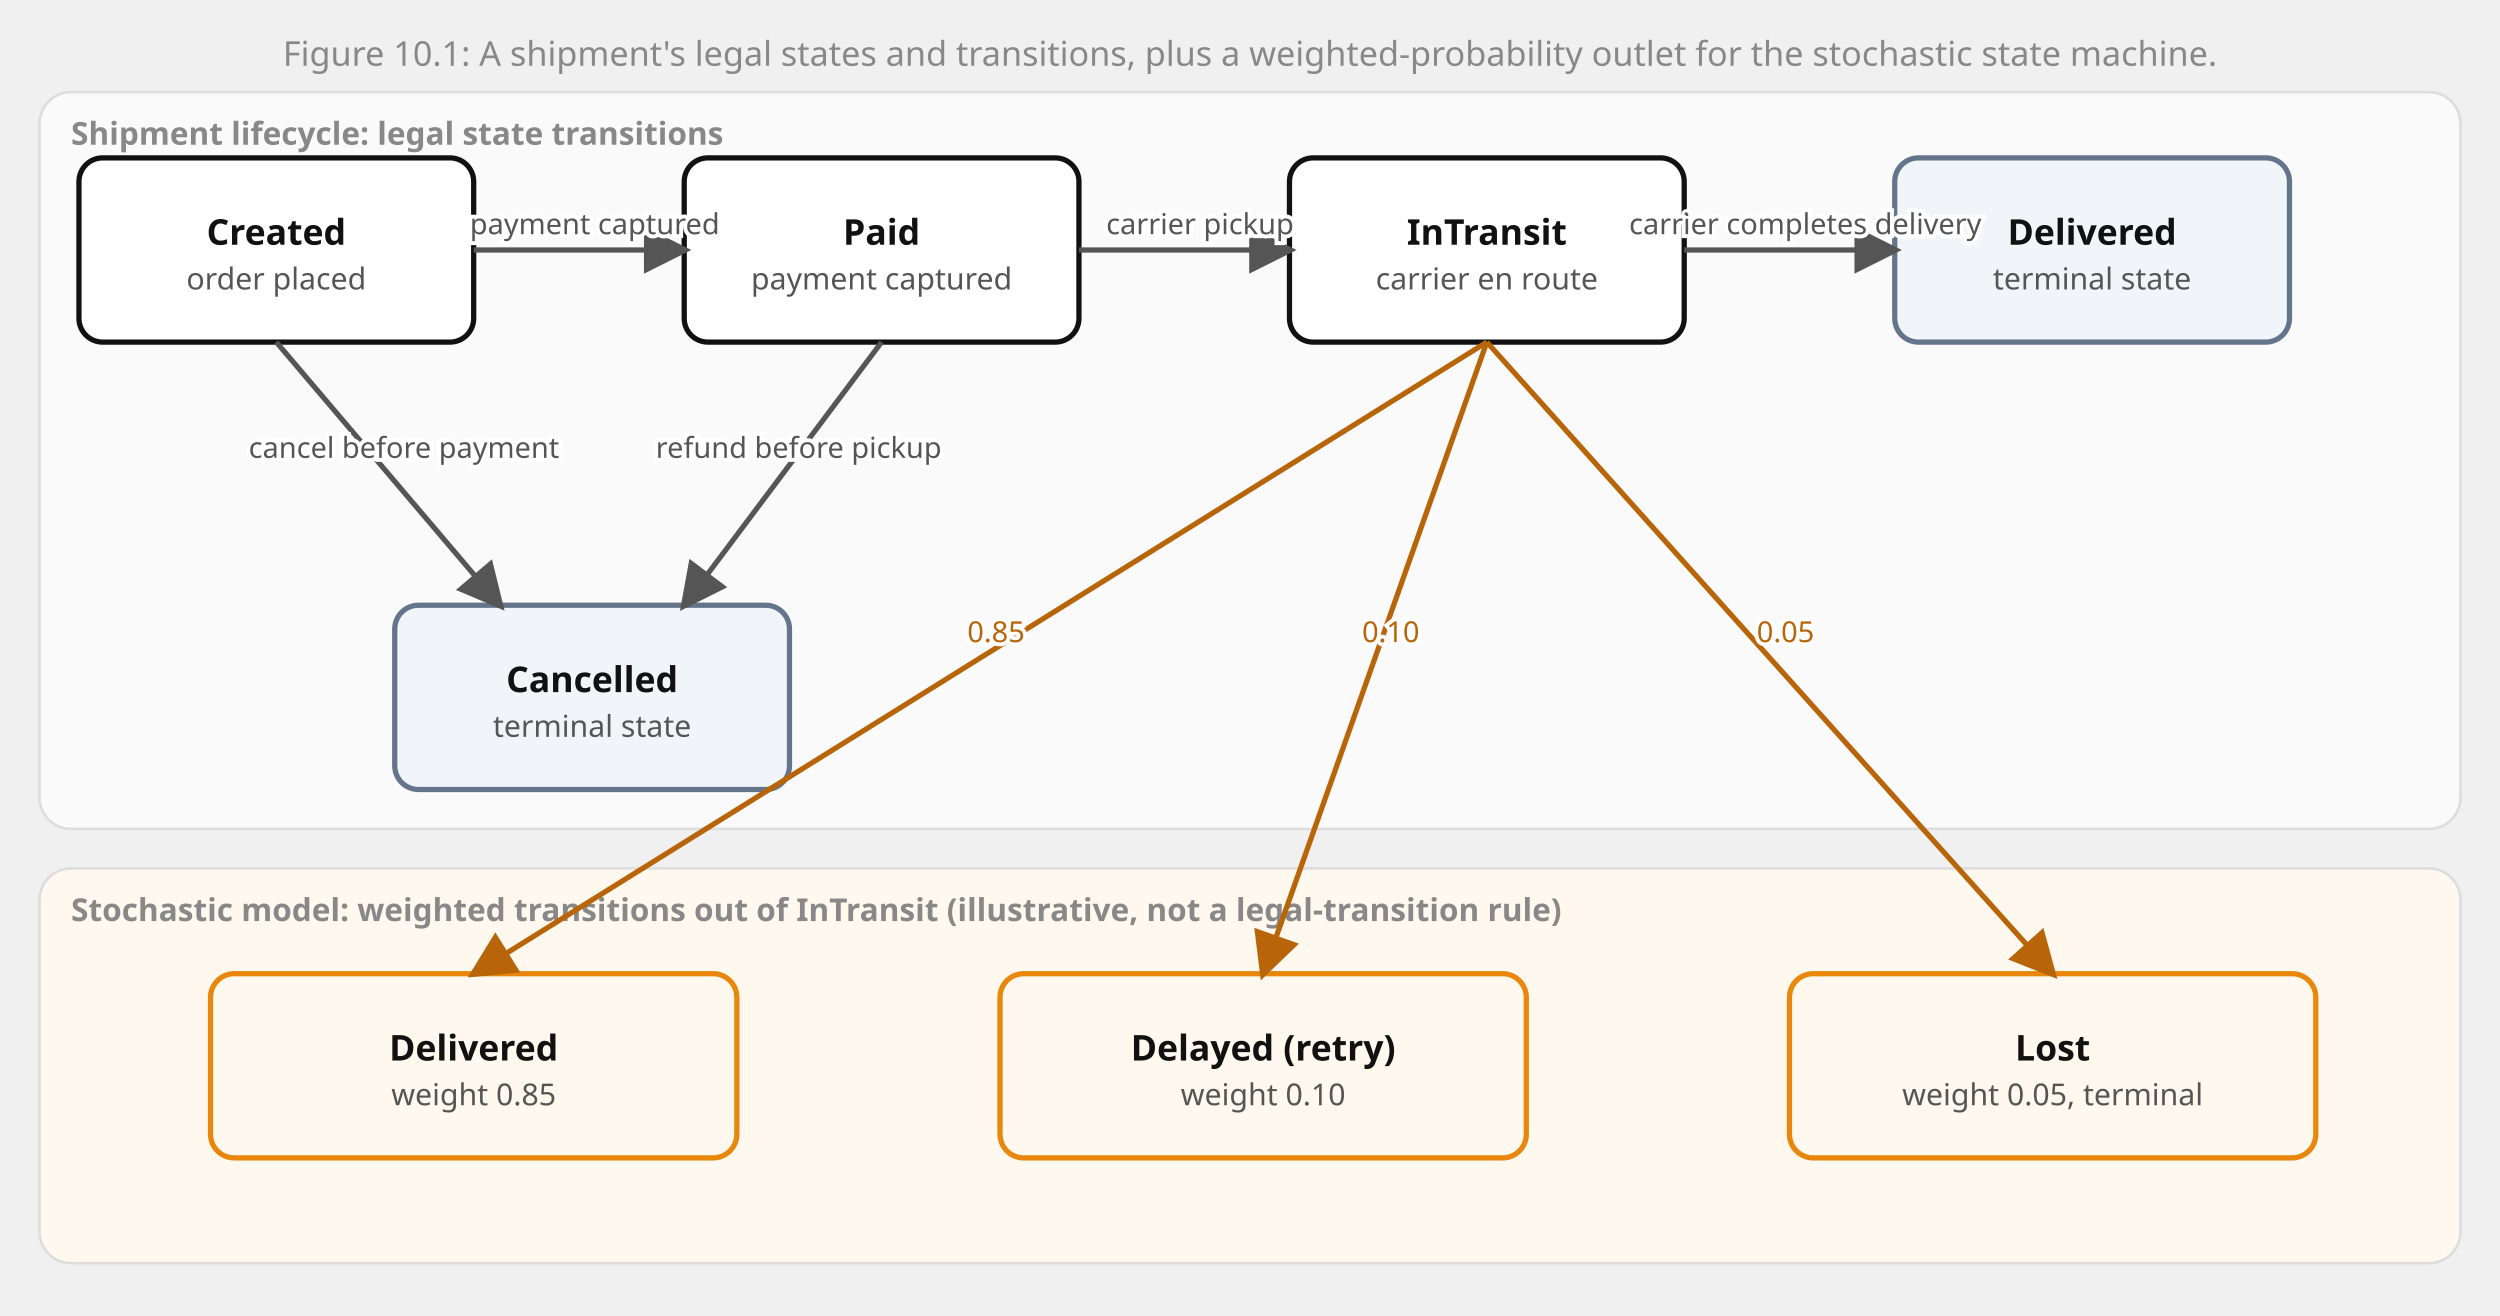
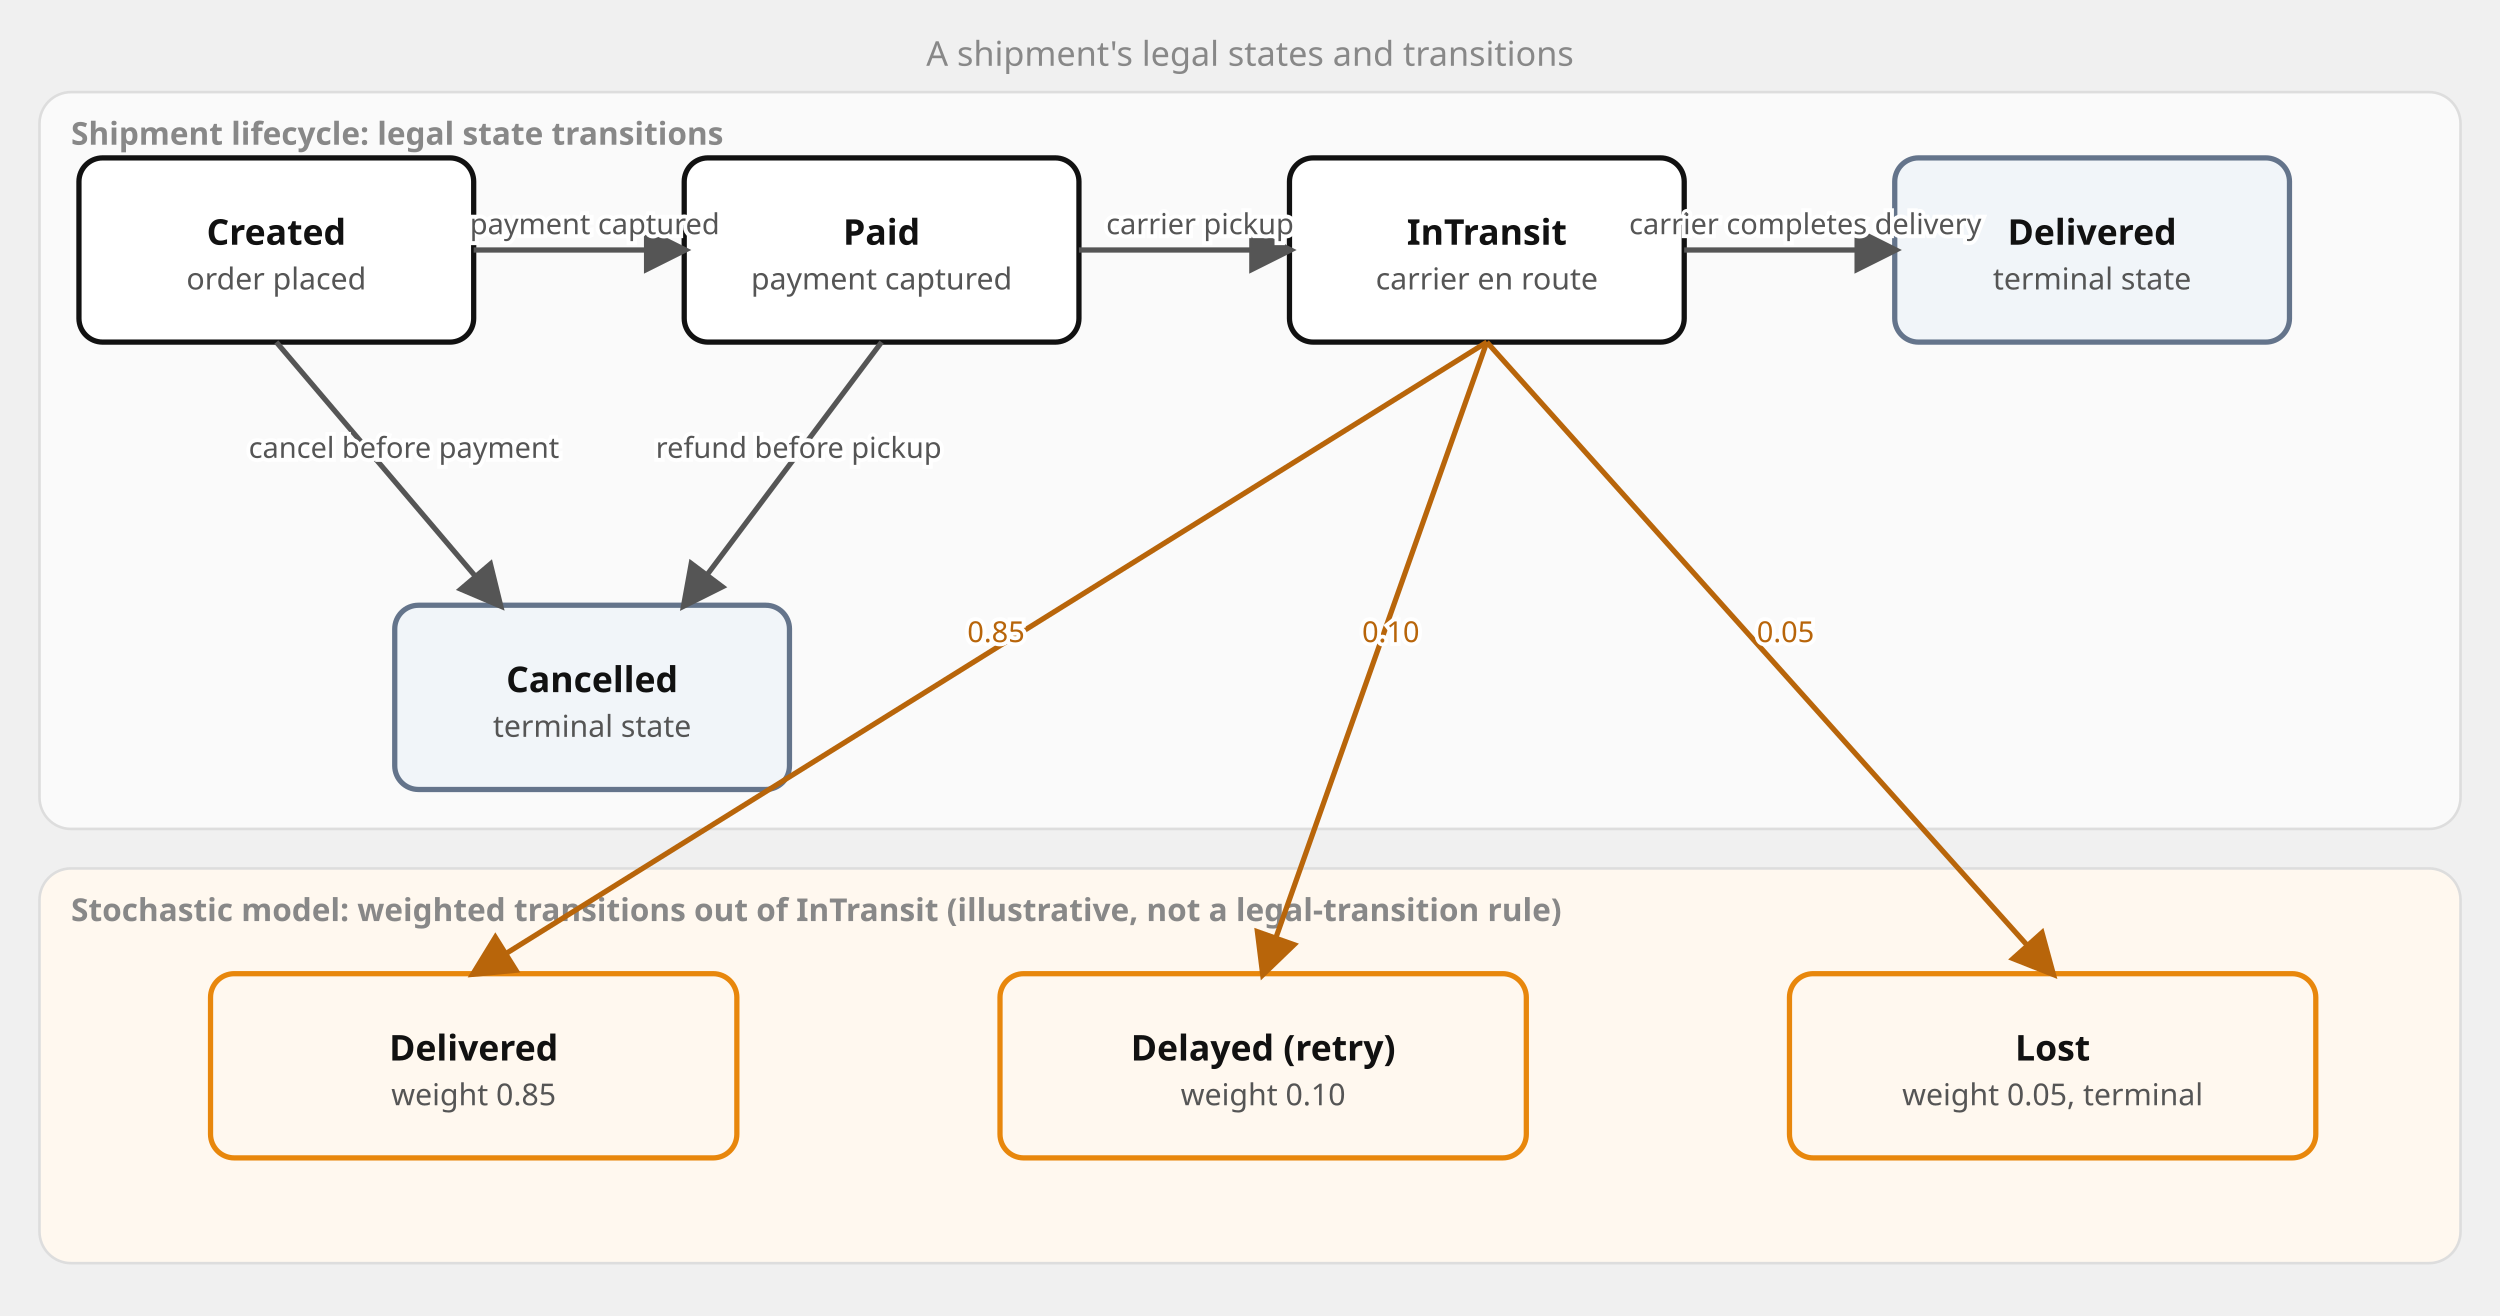
<svg xmlns="http://www.w3.org/2000/svg" viewBox="0 0 950 500" font-family="'Red Hat Text', system-ui, sans-serif" role="img">
  <defs>
    <marker id="a" viewBox="0 0 10 10" refX="8.5" refY="5" markerWidth="9" markerHeight="9" orient="auto-start-reverse">
      <path d="M0,0 L10,5 L0,10 z" fill="#555" />
    </marker>
    <marker id="am" viewBox="0 0 10 10" refX="8.5" refY="5" markerWidth="9" markerHeight="9" orient="auto-start-reverse">
      <path d="M0,0 L10,5 L0,10 z" fill="#b8650a" />
    </marker>
  </defs>
  <rect x="15" y="35" width="920" height="280" rx="12" fill="#fafafa" stroke="#ddd" />
  <text x="27" y="55" font-size="12" font-weight="700" fill="#888">Shipment lifecycle: legal state transitions</text>
  <rect x="15" y="330" width="920" height="150" rx="12" fill="#fff8ef" stroke="#ddd" />
  <text x="27" y="350" font-size="12" font-weight="700" fill="#888">Stochastic model: weighted transitions out of InTransit (illustrative, not a legal-transition rule)</text>
  <rect x="30" y="60" width="150" height="70" rx="9" fill="#ffffff" stroke="#111111" stroke-width="2" />
  <text x="105.0" y="93.0" font-size="13.5" font-weight="700" fill="#111111" text-anchor="middle">Created</text>
  <text x="105.0" y="110.0" font-size="11.5" fill="#555555" text-anchor="middle">order placed</text>
  <rect x="260" y="60" width="150" height="70" rx="9" fill="#ffffff" stroke="#111111" stroke-width="2" />
  <text x="335.0" y="93.0" font-size="13.5" font-weight="700" fill="#111111" text-anchor="middle">Paid</text>
  <text x="335.0" y="110.0" font-size="11.5" fill="#555555" text-anchor="middle">payment captured</text>
  <rect x="490" y="60" width="150" height="70" rx="9" fill="#ffffff" stroke="#111111" stroke-width="2" />
  <text x="565.0" y="93.0" font-size="13.5" font-weight="700" fill="#111111" text-anchor="middle">InTransit</text>
  <text x="565.0" y="110.0" font-size="11.5" fill="#555555" text-anchor="middle">carrier en route</text>
  <rect x="720" y="60" width="150" height="70" rx="9" fill="#f1f5f9" stroke="#64748b" stroke-width="2" />
  <text x="795.0" y="93.0" font-size="13.5" font-weight="700" fill="#111111" text-anchor="middle">Delivered</text>
  <text x="795.0" y="110.0" font-size="11.5" fill="#555555" text-anchor="middle">terminal state</text>
  <rect x="150" y="230" width="150" height="70" rx="9" fill="#f1f5f9" stroke="#64748b" stroke-width="2" />
  <text x="225.0" y="263.0" font-size="13.5" font-weight="700" fill="#111111" text-anchor="middle">Cancelled</text>
  <text x="225.0" y="280.0" font-size="11.5" fill="#555555" text-anchor="middle">terminal state</text>
  <rect x="80" y="370" width="200" height="70" rx="9" fill="#fff8ef" stroke="#e8870c" stroke-width="2" />
  <text x="180.0" y="403.0" font-size="13.5" font-weight="700" fill="#111111" text-anchor="middle">Delivered</text>
  <text x="180.0" y="420.0" font-size="11.5" fill="#555555" text-anchor="middle">weight 0.85</text>
  <rect x="380" y="370" width="200" height="70" rx="9" fill="#fff8ef" stroke="#e8870c" stroke-width="2" />
  <text x="480.0" y="403.0" font-size="13.5" font-weight="700" fill="#111111" text-anchor="middle">Delayed (retry)</text>
  <text x="480.0" y="420.0" font-size="11.5" fill="#555555" text-anchor="middle">weight 0.10</text>
  <rect x="680" y="370" width="200" height="70" rx="9" fill="#fff8ef" stroke="#e8870c" stroke-width="2" />
  <text x="780.0" y="403.0" font-size="13.5" font-weight="700" fill="#111111" text-anchor="middle">Lost</text>
  <text x="780.0" y="420.0" font-size="11.5" fill="#555555" text-anchor="middle">weight 0.05, terminal</text>
  <path d="M180,95 L260,95" fill="none" stroke="#555" stroke-width="2" marker-end="url(#a)" />
  <text x="226.0" y="89.0" font-size="11" fill="#ffffff" stroke="#ffffff" stroke-width="3" paint-order="stroke" text-anchor="middle">payment captured</text>
  <text x="226.0" y="89.0" font-size="11" fill="#555" text-anchor="middle">payment captured</text>
  <path d="M410,95 L490,95" fill="none" stroke="#555" stroke-width="2" marker-end="url(#a)" />
  <text x="456.0" y="89.0" font-size="11" fill="#ffffff" stroke="#ffffff" stroke-width="3" paint-order="stroke" text-anchor="middle">carrier pickup</text>
  <text x="456.0" y="89.0" font-size="11" fill="#555" text-anchor="middle">carrier pickup</text>
  <path d="M640,95 L720,95" fill="none" stroke="#555" stroke-width="2" marker-end="url(#a)" />
  <text x="686.0" y="89.0" font-size="11" fill="#ffffff" stroke="#ffffff" stroke-width="3" paint-order="stroke" text-anchor="middle">carrier completes delivery</text>
  <text x="686.0" y="89.0" font-size="11" fill="#555" text-anchor="middle">carrier completes delivery</text>
  <path d="M105,130 L190,230" fill="none" stroke="#555" stroke-width="2" marker-end="url(#a)" />
  <text x="153.5" y="174.0" font-size="11" fill="#ffffff" stroke="#ffffff" stroke-width="3" paint-order="stroke" text-anchor="middle">cancel before payment</text>
  <text x="153.5" y="174.0" font-size="11" fill="#555" text-anchor="middle">cancel before payment</text>
  <path d="M335,130 L260,230" fill="none" stroke="#555" stroke-width="2" marker-end="url(#a)" />
  <text x="303.5" y="174.0" font-size="11" fill="#ffffff" stroke="#ffffff" stroke-width="3" paint-order="stroke" text-anchor="middle">refund before pickup</text>
  <text x="303.5" y="174.0" font-size="11" fill="#555" text-anchor="middle">refund before pickup</text>
  <path d="M565,130 L180,370" fill="none" stroke="#b8650a" stroke-width="2" marker-end="url(#am)" />
  <text x="378.5" y="244.0" font-size="11" fill="#ffffff" stroke="#ffffff" stroke-width="3" paint-order="stroke" text-anchor="middle">0.85</text>
  <text x="378.5" y="244.0" font-size="11" fill="#b8650a" text-anchor="middle">0.85</text>
  <path d="M565,130 L480,370" fill="none" stroke="#b8650a" stroke-width="2" marker-end="url(#am)" />
  <text x="528.5" y="244.0" font-size="11" fill="#ffffff" stroke="#ffffff" stroke-width="3" paint-order="stroke" text-anchor="middle">0.10</text>
  <text x="528.5" y="244.0" font-size="11" fill="#b8650a" text-anchor="middle">0.10</text>
  <path d="M565,130 L780,370" fill="none" stroke="#b8650a" stroke-width="2" marker-end="url(#am)" />
  <text x="678.5" y="244.0" font-size="11" fill="#ffffff" stroke="#ffffff" stroke-width="3" paint-order="stroke" text-anchor="middle">0.05</text>
  <text x="678.5" y="244.0" font-size="11" fill="#b8650a" text-anchor="middle">0.05</text>
-   <text x="475" y="25" font-size="13" fill="#888" text-anchor="middle">Figure 10.1: A shipment's legal states and transitions, plus a weighted-probability outlet for the stochastic state machine.</text>
+   <text x="475" y="25" font-size="13" fill="#888" text-anchor="middle">A shipment's legal states and transitions</text>
</svg>
